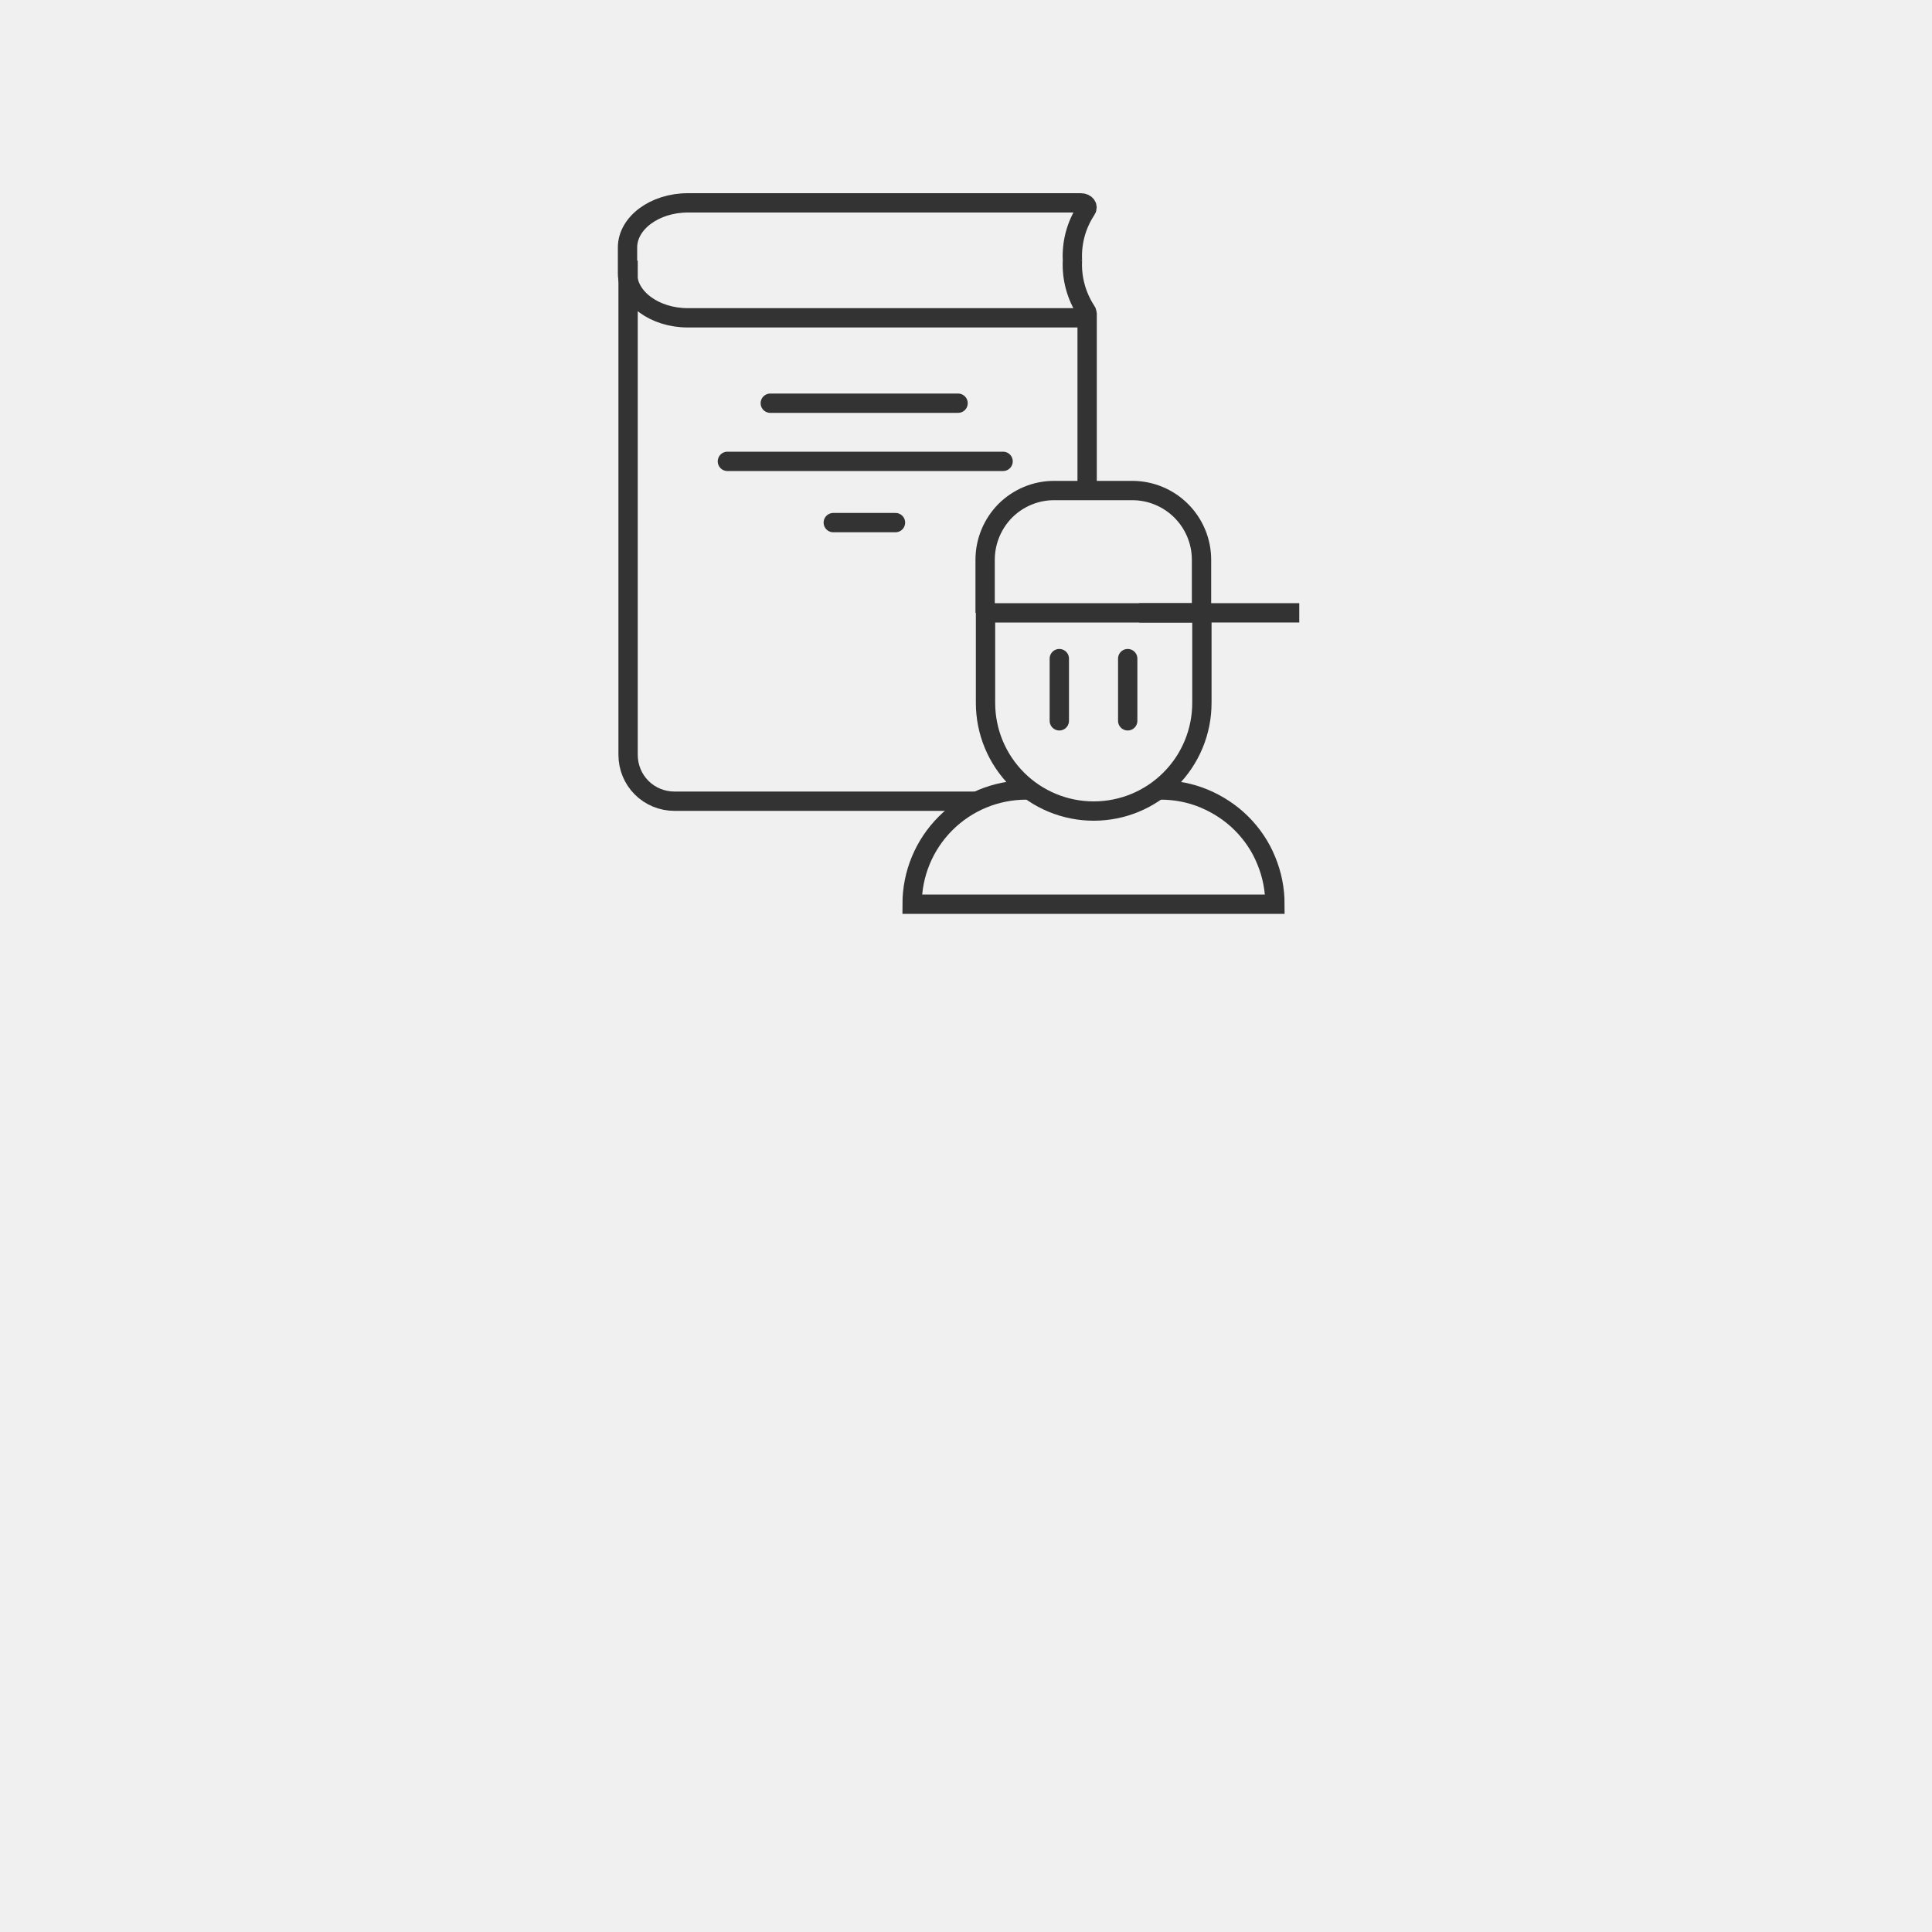
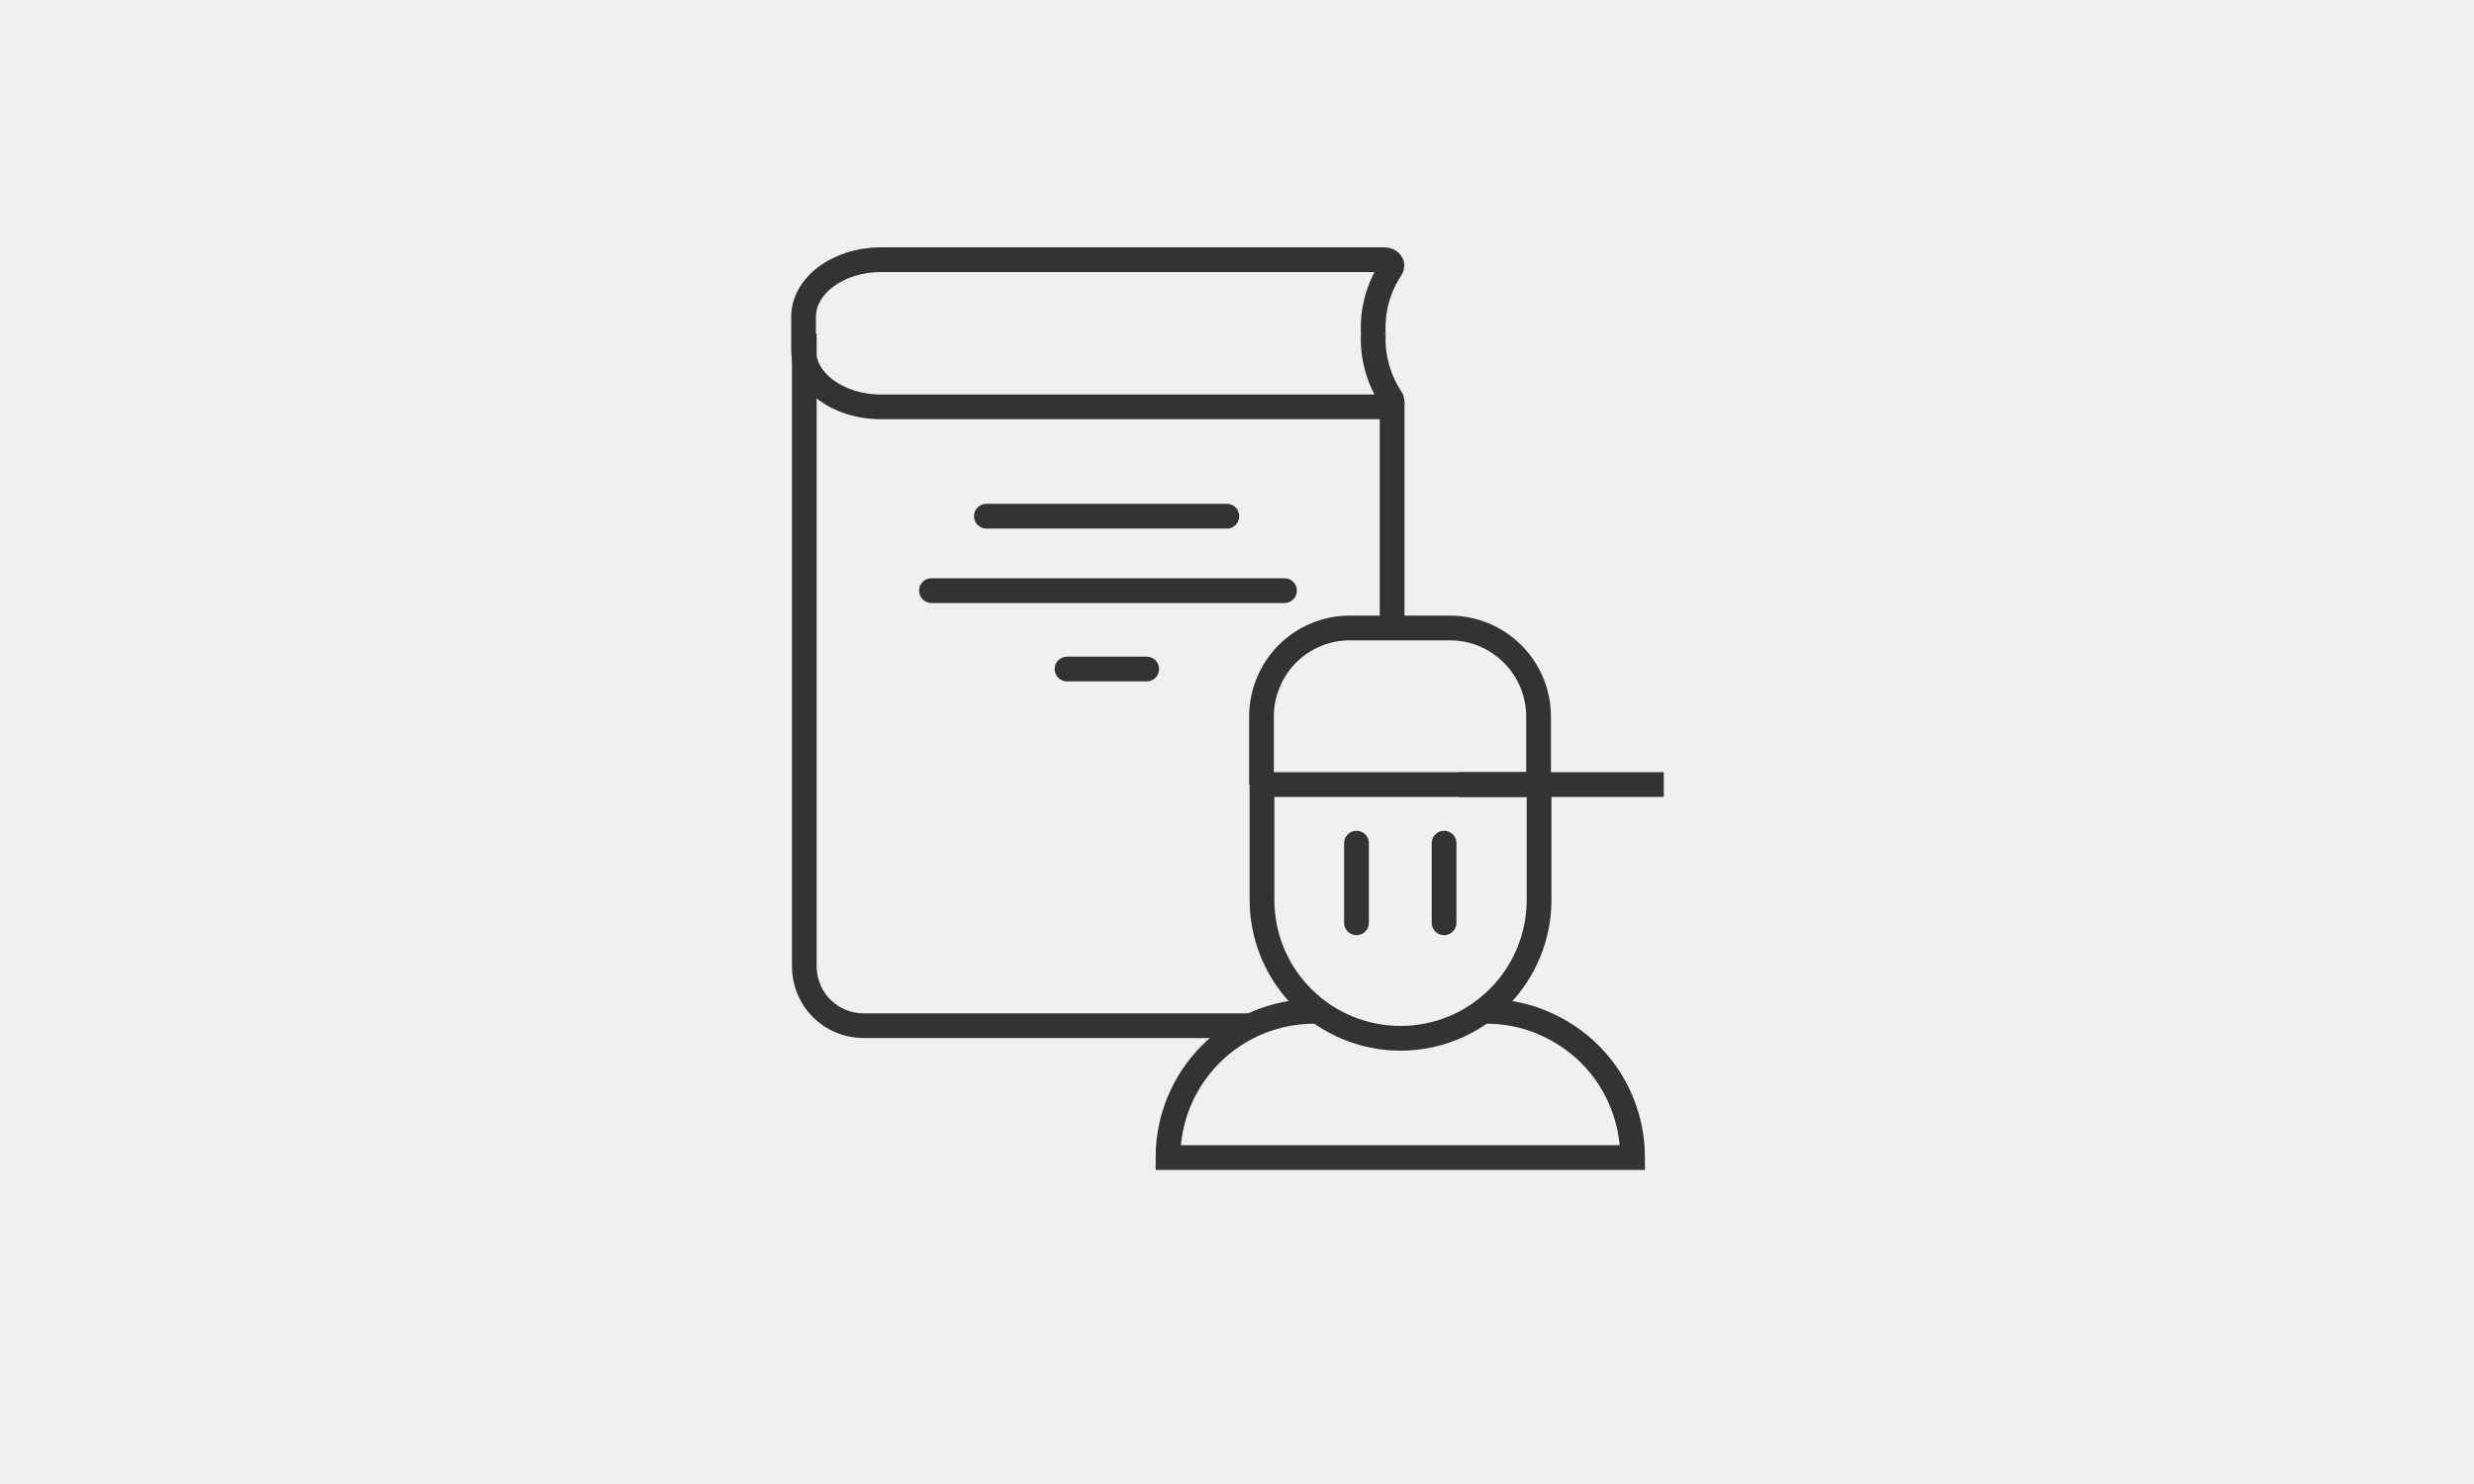
- <svg xmlns="http://www.w3.org/2000/svg" id="Layer_1" data-name="Layer 1" viewBox="0 0 100 100">
+ <svg xmlns="http://www.w3.org/2000/svg" id="Layer_1" data-name="Layer 1" viewBox="0 0 100 60">
  <defs>
    <style>
      .cls-1, .cls-2, .cls-3 {
        fill: none;
      }

      .cls-4 {
        clip-path: url(#clippath);
      }

      .cls-5 {
        fill: #fff;
      }

      .cls-2 {
        stroke-linecap: round;
      }

      .cls-2, .cls-3 {
        stroke: #333;
        stroke-miterlimit: 10;
      }
    </style>
    <clipPath id="clippath">
      <rect class="cls-1" x="22.21" y="1" width="55.3" height="55.31" />
    </clipPath>
  </defs>
  <g class="cls-4">
    <g>
      <path class="cls-3" d="M59.95,40.89h.13c.78,0,1.55,.15,2.26,.45s1.37,.73,1.92,1.28c.55,.55,.99,1.2,1.28,1.92,.3,.72,.45,1.49,.45,2.26h-18.78c0-1.57,.62-3.07,1.73-4.18,1.11-1.11,2.61-1.73,4.18-1.73h.14" />
      <path class="cls-3" d="M56.27,25.39v-9.19" />
      <path class="cls-3" d="M32.51,13.49v25.33c0,.08,0,.17,0,.25h0c0,.64,.25,1.25,.7,1.7,.45,.45,1.06,.7,1.7,.7h15.56" />
      <path class="cls-2" d="M39.87,20.87h9.72" />
      <path class="cls-2" d="M37.65,23.88h14.27" />
      <path class="cls-3" d="M55.51,13.49c-.05-.92,.19-1.83,.7-2.61,.14-.17,0-.38-.27-.38h-20.34c-1.71,0-3.12,1.04-3.12,2.31v1.34c0,1.27,1.41,2.3,3.12,2.3h20.34c.26,0,.41-.2,.27-.37-.5-.77-.75-1.69-.7-2.61h0Z" />
      <path class="cls-2" d="M46.35,27.05h-3.22" />
      <path class="cls-3" d="M62.21,31.72v4.66c0,1.49-.59,2.91-1.64,3.96-1.05,1.05-2.47,1.64-3.96,1.64s-2.91-.59-3.96-1.64c-1.05-1.05-1.64-2.47-1.64-3.96v-4.66" />
      <path class="cls-3" d="M50.99,31.72v-2.75c0-.95,.38-1.86,1.04-2.53,.67-.67,1.58-1.05,2.52-1.05h4.06c.95,0,1.86,.38,2.53,1.05s1.05,1.58,1.05,2.53v2.75h-11.21Z" />
      <path class="cls-3" d="M58.96,31.72h8.29" />
      <path class="cls-2" d="M54.83,37.31v-3.22" />
      <path class="cls-2" d="M58.37,37.31v-3.22" />
    </g>
  </g>
</svg>
